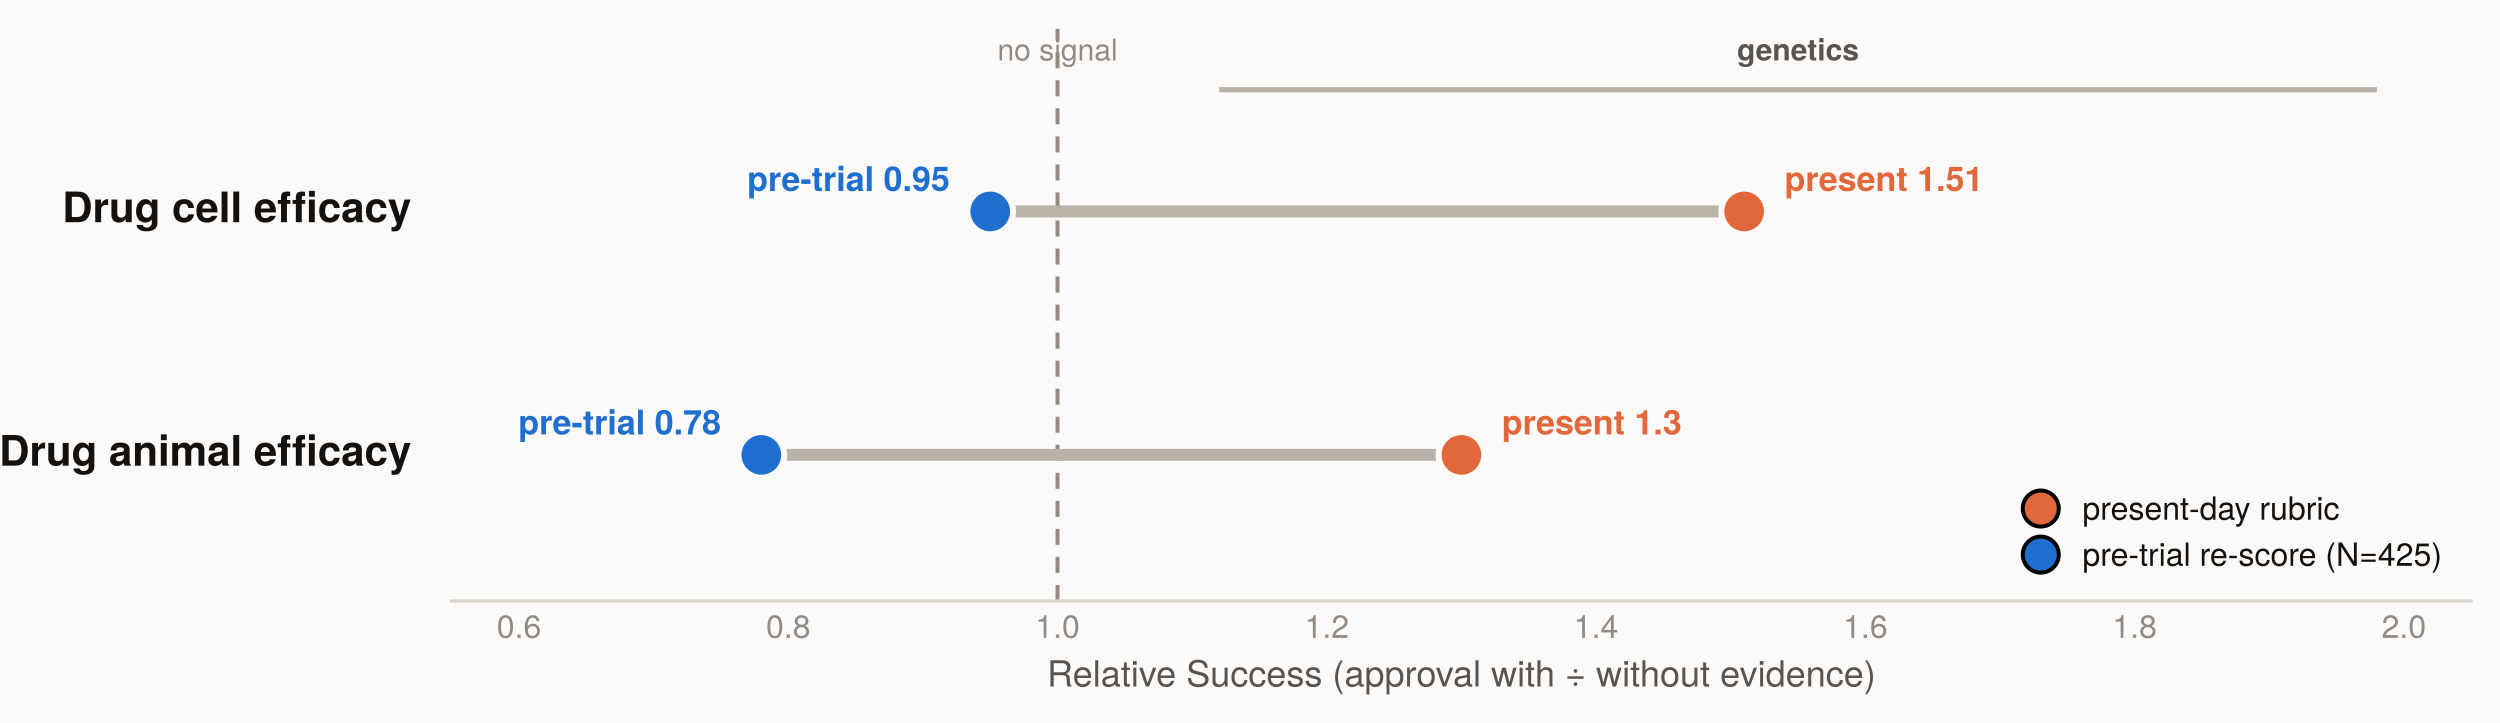
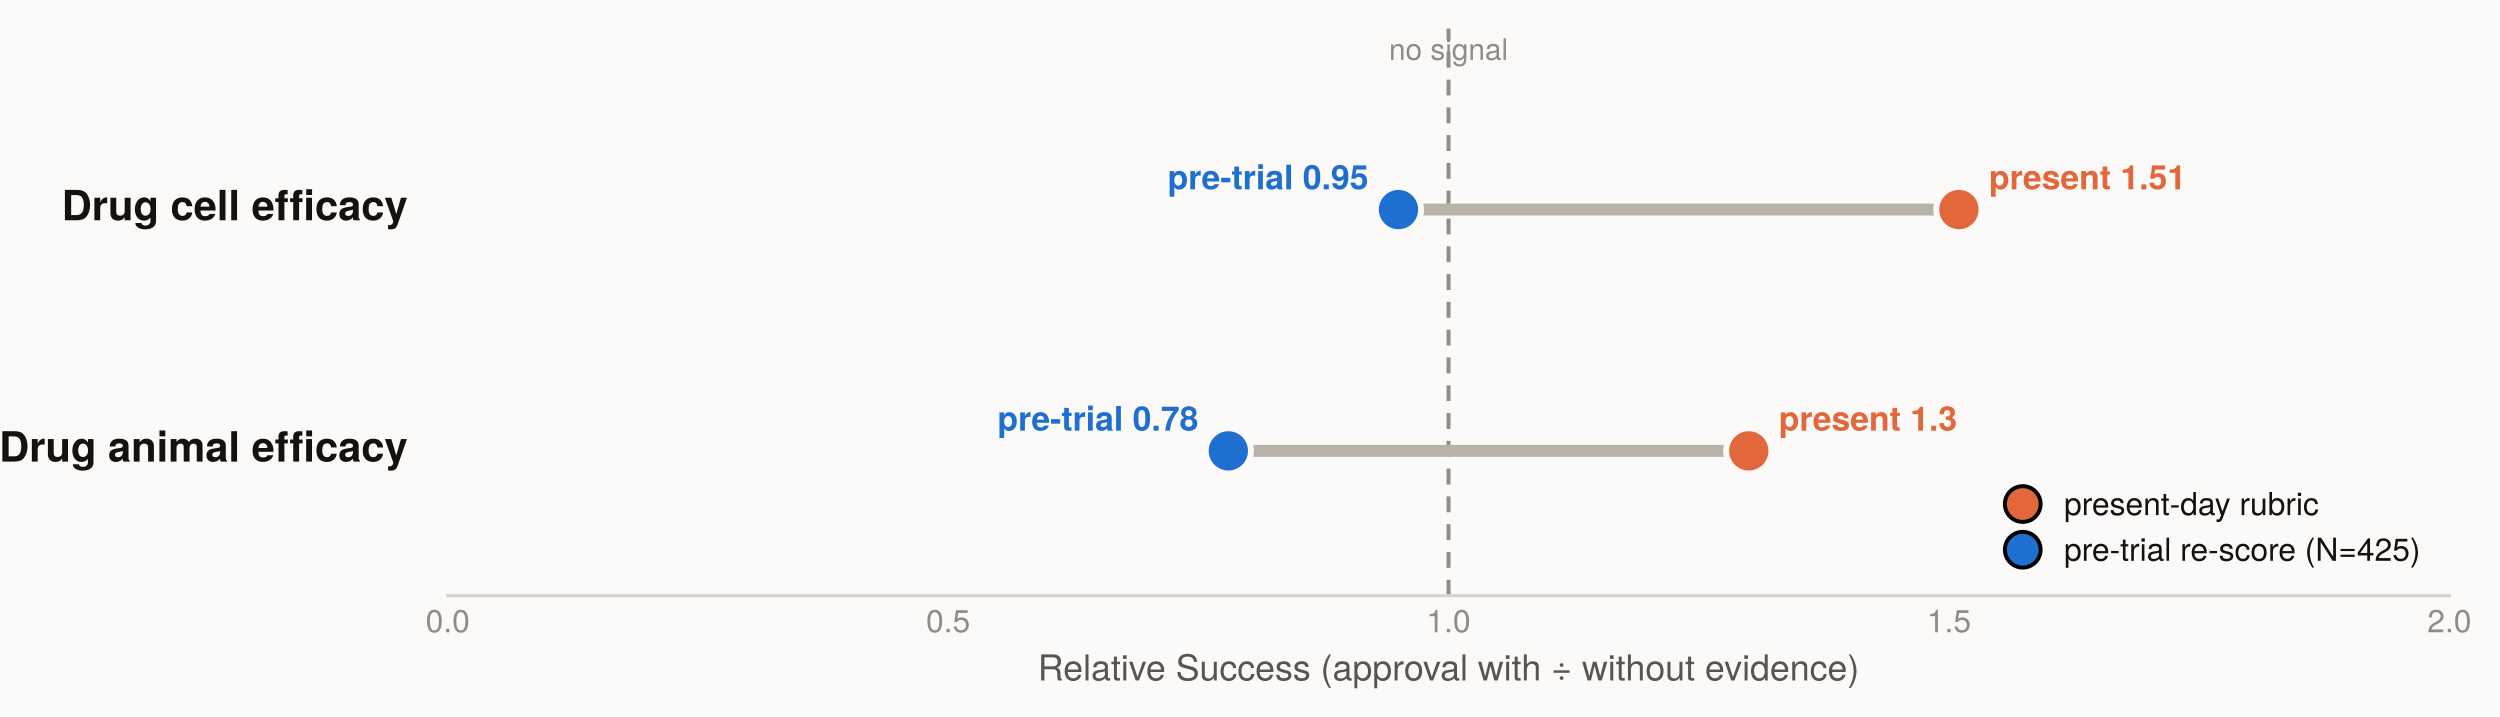
- <svg xmlns="http://www.w3.org/2000/svg" xmlns:xlink="http://www.w3.org/1999/xlink" width="624.193pt" height="180.388pt" viewBox="0 0 624.193 180.388" version="1.1">
+ <svg xmlns="http://www.w3.org/2000/svg" xmlns:xlink="http://www.w3.org/1999/xlink" width="629.752pt" height="180.388pt" viewBox="0 0 629.752 180.388" version="1.1">
  <defs>
    <style type="text/css">*{stroke-linejoin: round; stroke-linecap: butt}</style>
  </defs>
  <g id="figure_1">
    <g id="patch_1">
-       <path d="M 0 180.388  L 624.193 180.388  L 624.193 0  L 0 0  z " style="fill: #fbfaf8" />
+       <path d="M 0 180.388  L 629.752 180.388  L 629.752 0  L 0 0  z " style="fill: #fbfaf8" />
    </g>
    <g id="axes_1">
      <g id="patch_2">
        <path d="M 112.777 150.048  L 616.993 150.048  L 616.993 7.2  L 112.777 7.2  z " style="fill: #fbfaf8" />
      </g>
      <g id="line2d_1">
-         <path d="M 264.042 150.048  L 264.042 7.2  " clip-path="url(#p54d67397f1)" style="fill: none; stroke-dasharray: 4,3; stroke-dashoffset: 0; stroke: #938b82" />
-       </g>
-       <g id="line2d_2">
-         <path d="M 304.379 22.397  L 593.463 22.397  " clip-path="url(#p54d67397f1)" style="fill: none; stroke: #b9b2a8; stroke-width: 1.3" />
+         <path d="M 364.885 150.048  L 364.885 7.2  " clip-path="url(#pdb05d48240)" style="fill: none; stroke-dasharray: 4,3; stroke-dashoffset: 0; stroke: #938b82" />
      </g>
      <g id="matplotlib.axis_1">
        <g id="xtick_1">
-           <g id="line2d_3" />
+           <g id="line2d_2" />
          <g id="text_1">
-             <text style="font-size: 8px; font-family: 'Helvetica Neue'; text-anchor: middle; fill: #938b82" x="129.584" y="159.261" transform="rotate(-0 129.5841 159.2605)">0.6</text>
+             <text style="font-size: 8px; font-family: 'Helvetica Neue'; text-anchor: middle; fill: #938b82" x="112.777" y="159.261" transform="rotate(-0 112.7769 159.2605)">0.0</text>
          </g>
        </g>
        <g id="xtick_2">
-           <g id="line2d_4" />
+           <g id="line2d_3" />
          <g id="text_2">
-             <text style="font-size: 8px; font-family: 'Helvetica Neue'; text-anchor: middle; fill: #938b82" x="196.813" y="159.261" transform="rotate(-0 196.8129 159.2605)">0.8</text>
+             <text style="font-size: 8px; font-family: 'Helvetica Neue'; text-anchor: middle; fill: #938b82" x="238.831" y="159.261" transform="rotate(-0 238.8309 159.2605)">0.5</text>
          </g>
        </g>
        <g id="xtick_3">
-           <g id="line2d_5" />
+           <g id="line2d_4" />
          <g id="text_3">
-             <text style="font-size: 8px; font-family: 'Helvetica Neue'; text-anchor: middle; fill: #938b82" x="264.042" y="159.261" transform="rotate(-0 264.0417 159.2605)">1.0</text>
+             <text style="font-size: 8px; font-family: 'Helvetica Neue'; text-anchor: middle; fill: #938b82" x="364.885" y="159.261" transform="rotate(-0 364.8849 159.2605)">1.0</text>
          </g>
        </g>
        <g id="xtick_4">
-           <g id="line2d_6" />
+           <g id="line2d_5" />
          <g id="text_4">
-             <text style="font-size: 8px; font-family: 'Helvetica Neue'; text-anchor: middle; fill: #938b82" x="331.27" y="159.261" transform="rotate(-0 331.2705 159.2605)">1.2</text>
+             <text style="font-size: 8px; font-family: 'Helvetica Neue'; text-anchor: middle; fill: #938b82" x="490.939" y="159.261" transform="rotate(-0 490.9389 159.2605)">1.5</text>
          </g>
        </g>
        <g id="xtick_5">
-           <g id="line2d_7" />
+           <g id="line2d_6" />
          <g id="text_5">
-             <text style="font-size: 8px; font-family: 'Helvetica Neue'; text-anchor: middle; fill: #938b82" x="398.499" y="159.261" transform="rotate(-0 398.4993 159.2605)">1.4</text>
+             <text style="font-size: 8px; font-family: 'Helvetica Neue'; text-anchor: middle; fill: #938b82" x="616.993" y="159.261" transform="rotate(-0 616.9929 159.2605)">2.0</text>
          </g>
        </g>
-         <g id="xtick_6">
-           <g id="line2d_8" />
-           <g id="text_6">
-             <text style="font-size: 8px; font-family: 'Helvetica Neue'; text-anchor: middle; fill: #938b82" x="465.728" y="159.261" transform="rotate(-0 465.7281 159.2605)">1.6</text>
-           </g>
-         </g>
-         <g id="xtick_7">
-           <g id="line2d_9" />
-           <g id="text_7">
-             <text style="font-size: 8px; font-family: 'Helvetica Neue'; text-anchor: middle; fill: #938b82" x="532.957" y="159.261" transform="rotate(-0 532.9569 159.2605)">1.8</text>
-           </g>
-         </g>
-         <g id="xtick_8">
-           <g id="line2d_10" />
-           <g id="text_8">
-             <text style="font-size: 8px; font-family: 'Helvetica Neue'; text-anchor: middle; fill: #938b82" x="600.186" y="159.261" transform="rotate(-0 600.1857 159.2605)">2.0</text>
-           </g>
-         </g>
-         <g id="text_9">
+         <g id="text_6">
          <text style="font-size: 9px; font-family: 'Helvetica Neue'; text-anchor: middle; fill: #5b544e" x="364.885" y="171.415" transform="rotate(-0 364.8849 171.4152)">Relative Success (approval with ÷ without evidence)</text>
        </g>
      </g>
      <g id="matplotlib.axis_2" />
-       <g id="line2d_11">
-         <path d="M 247.234 52.79  L 435.475 52.79  " clip-path="url(#p54d67397f1)" style="fill: none; stroke: #b9b2a8; stroke-width: 3; stroke-linecap: round" />
+       <g id="line2d_7">
+         <path d="M 352.279 52.79  L 493.46 52.79  " clip-path="url(#pdb05d48240)" style="fill: none; stroke: #b9b2a8; stroke-width: 3; stroke-linecap: round" />
      </g>
-       <g id="line2d_12">
-         <path d="M 190.09 113.576  L 364.885 113.576  " clip-path="url(#p54d67397f1)" style="fill: none; stroke: #b9b2a8; stroke-width: 3; stroke-linecap: round" />
+       <g id="line2d_8">
+         <path d="M 309.421 113.576  L 440.517 113.576  " clip-path="url(#pdb05d48240)" style="fill: none; stroke: #b9b2a8; stroke-width: 3; stroke-linecap: round" />
      </g>
      <g id="patch_3">
        <path d="M 112.777 150.048  L 616.993 150.048  " style="fill: none; stroke: #d8d3cb; stroke-width: 0.8; stroke-linejoin: miter; stroke-linecap: square" />
      </g>
      <g id="PathCollection_1">
        <defs>
-           <path id="ma4402ba1ae" d="M 0 5.701  C 1.512 5.701 2.962 5.1 4.031 4.031  C 5.1 2.962 5.701 1.512 5.701 0  C 5.701 -1.512 5.1 -2.962 4.031 -4.031  C 2.962 -5.1 1.512 -5.701 0 -5.701  C -1.512 -5.701 -2.962 -5.1 -4.031 -4.031  C -5.1 -2.962 -5.701 -1.512 -5.701 0  C -5.701 1.512 -5.1 2.962 -4.031 4.031  C -2.962 5.1 -1.512 5.701 0 5.701  z " style="stroke: #fbfaf8; stroke-width: 1.5" />
+           <path id="md3e5da3e78" d="M 0 5.701  C 1.512 5.701 2.962 5.1 4.031 4.031  C 5.1 2.962 5.701 1.512 5.701 0  C 5.701 -1.512 5.1 -2.962 4.031 -4.031  C 2.962 -5.1 1.512 -5.701 0 -5.701  C -1.512 -5.701 -2.962 -5.1 -4.031 -4.031  C -5.1 -2.962 -5.701 -1.512 -5.701 0  C -5.701 1.512 -5.1 2.962 -4.031 4.031  C -2.962 5.1 -1.512 5.701 0 5.701  z " style="stroke: #fbfaf8; stroke-width: 1.5" />
        </defs>
-         <g clip-path="url(#p54d67397f1)">
-           <use xlink:href="#ma4402ba1ae" x="435.475" y="52.79" style="fill: #e2673a; stroke: #fbfaf8; stroke-width: 1.5" />
+         <g clip-path="url(#pdb05d48240)">
+           <use xlink:href="#md3e5da3e78" x="493.46" y="52.79" style="fill: #e2673a; stroke: #fbfaf8; stroke-width: 1.5" />
        </g>
      </g>
      <g id="PathCollection_2">
        <defs>
-           <path id="m525ee330f5" d="M 0 5.701  C 1.512 5.701 2.962 5.1 4.031 4.031  C 5.1 2.962 5.701 1.512 5.701 0  C 5.701 -1.512 5.1 -2.962 4.031 -4.031  C 2.962 -5.1 1.512 -5.701 0 -5.701  C -1.512 -5.701 -2.962 -5.1 -4.031 -4.031  C -5.1 -2.962 -5.701 -1.512 -5.701 0  C -5.701 1.512 -5.1 2.962 -4.031 4.031  C -2.962 5.1 -1.512 5.701 0 5.701  z " style="stroke: #fbfaf8; stroke-width: 1.5" />
+           <path id="m03e76d97c1" d="M 0 5.701  C 1.512 5.701 2.962 5.1 4.031 4.031  C 5.1 2.962 5.701 1.512 5.701 0  C 5.701 -1.512 5.1 -2.962 4.031 -4.031  C 2.962 -5.1 1.512 -5.701 0 -5.701  C -1.512 -5.701 -2.962 -5.1 -4.031 -4.031  C -5.1 -2.962 -5.701 -1.512 -5.701 0  C -5.701 1.512 -5.1 2.962 -4.031 4.031  C -2.962 5.1 -1.512 5.701 0 5.701  z " style="stroke: #fbfaf8; stroke-width: 1.5" />
        </defs>
-         <g clip-path="url(#p54d67397f1)">
-           <use xlink:href="#m525ee330f5" x="247.234" y="52.79" style="fill: #1f6fd0; stroke: #fbfaf8; stroke-width: 1.5" />
+         <g clip-path="url(#pdb05d48240)">
+           <use xlink:href="#m03e76d97c1" x="352.279" y="52.79" style="fill: #1f6fd0; stroke: #fbfaf8; stroke-width: 1.5" />
+         </g>
+       </g>
+       <g id="text_7">
+         <text style="font-weight: 700; font-size: 8.5px; font-family: 'Helvetica Neue'; text-anchor: start; fill: #e2673a" x="501.023" y="47.693" transform="rotate(-0 501.0232 47.6928)">present 1.51</text>
+       </g>
+       <g id="text_8">
+         <text style="font-weight: 700; font-size: 8.5px; font-family: 'Helvetica Neue'; text-anchor: end; fill: #1f6fd0" x="344.716" y="47.693" transform="rotate(-0 344.7163 47.6928)">pre-trial 0.95</text>
+       </g>
+       <g id="text_9">
+         <text style="font-weight: 700; font-size: 10.5px; font-family: 'Helvetica Neue'; text-anchor: end; fill: #14110f" x="102.693" y="55.483" transform="rotate(-0 102.6926 55.48287)">Drug cell efficacy</text>
+       </g>
+       <g id="PathCollection_3">
+         <g clip-path="url(#pdb05d48240)">
+           <use xlink:href="#md3e5da3e78" x="440.517" y="113.576" style="fill: #e2673a; stroke: #fbfaf8; stroke-width: 1.5" />
+         </g>
+       </g>
+       <g id="PathCollection_4">
+         <g clip-path="url(#pdb05d48240)">
+           <use xlink:href="#m03e76d97c1" x="309.421" y="113.576" style="fill: #1f6fd0; stroke: #fbfaf8; stroke-width: 1.5" />
        </g>
      </g>
      <g id="text_10">
-         <text style="font-weight: 700; font-size: 8.5px; font-family: 'Helvetica Neue'; text-anchor: start; fill: #e2673a" x="445.559" y="47.693" transform="rotate(-0 445.5595 47.6928)">present 1.51</text>
+         <text style="font-weight: 700; font-size: 8.5px; font-family: 'Helvetica Neue'; text-anchor: start; fill: #e2673a" x="448.081" y="108.479" transform="rotate(-0 448.0805 108.4792)">present 1.3</text>
      </g>
      <g id="text_11">
-         <text style="font-weight: 700; font-size: 8.5px; font-family: 'Helvetica Neue'; text-anchor: end; fill: #1f6fd0" x="237.15" y="47.693" transform="rotate(-0 237.1502 47.6928)">pre-trial 0.95</text>
+         <text style="font-weight: 700; font-size: 8.5px; font-family: 'Helvetica Neue'; text-anchor: end; fill: #1f6fd0" x="301.858" y="108.479" transform="rotate(-0 301.8579 108.4792)">pre-trial 0.78</text>
      </g>
      <g id="text_12">
-         <text style="font-weight: 700; font-size: 10.5px; font-family: 'Helvetica Neue'; text-anchor: end; fill: #14110f" x="102.693" y="55.483" transform="rotate(-0 102.6926 55.48287)">Drug cell efficacy</text>
-       </g>
-       <g id="PathCollection_3">
-         <g clip-path="url(#p54d67397f1)">
-           <use xlink:href="#ma4402ba1ae" x="364.885" y="113.576" style="fill: #e2673a; stroke: #fbfaf8; stroke-width: 1.5" />
-         </g>
-       </g>
-       <g id="PathCollection_4">
-         <g clip-path="url(#p54d67397f1)">
-           <use xlink:href="#m525ee330f5" x="190.09" y="113.576" style="fill: #1f6fd0; stroke: #fbfaf8; stroke-width: 1.5" />
-         </g>
+         <text style="font-weight: 700; font-size: 10.5px; font-family: 'Helvetica Neue'; text-anchor: end; fill: #14110f" x="102.693" y="116.269" transform="rotate(-0 102.6926 116.2693)">Drug animal efficacy</text>
      </g>
      <g id="text_13">
-         <text style="font-weight: 700; font-size: 8.5px; font-family: 'Helvetica Neue'; text-anchor: start; fill: #e2673a" x="374.969" y="108.479" transform="rotate(-0 374.9692 108.4792)">present 1.3</text>
-       </g>
-       <g id="text_14">
-         <text style="font-weight: 700; font-size: 8.5px; font-family: 'Helvetica Neue'; text-anchor: end; fill: #1f6fd0" x="180.006" y="108.479" transform="rotate(-0 180.0057 108.4792)">pre-trial 0.78</text>
-       </g>
-       <g id="text_15">
-         <text style="font-weight: 700; font-size: 10.5px; font-family: 'Helvetica Neue'; text-anchor: end; fill: #14110f" x="102.693" y="116.269" transform="rotate(-0 102.6926 116.2693)">Drug animal efficacy</text>
-       </g>
-       <g id="text_16">
-         <text style="font-size: 7.5px; font-family: 'Helvetica Neue'; text-anchor: middle; fill: #938b82" x="264.042" y="15.102" transform="rotate(-0 264.0417 15.10223)">no signal</text>
-       </g>
-       <g id="text_17">
-         <text style="font-weight: 700; font-size: 7.5px; font-family: 'Helvetica Neue'; text-anchor: middle; fill: #5b544e" x="448.921" y="15.102" transform="rotate(-0 448.9209 15.10223)">genetics</text>
+         <text style="font-size: 7.5px; font-family: 'Helvetica Neue'; text-anchor: middle; fill: #938b82" x="364.885" y="15.102" transform="rotate(-0 364.8849 15.10223)">no signal</text>
      </g>
      <g id="legend_1">
        <g id="patch_4">
          <path d="M 499.932 146.048  L 611.393 146.048  Q 612.993 146.048 612.993 144.448  L 612.993 122.456  Q 612.993 120.856 611.393 120.856  L 499.932 120.856  Q 498.332 120.856 498.332 122.456  L 498.332 144.448  Q 498.332 146.048 499.932 146.048  z " style="fill: #fbfaf8" />
        </g>
-         <g id="line2d_13">
+         <g id="line2d_9">
          <path d="M 501.532 126.968  L 509.532 126.968  L 517.532 126.968  " style="fill: none; stroke: #000000; stroke-opacity: 0; stroke-width: 1.5; stroke-linecap: square" />
          <defs>
-             <path id="m7f1bcdc5b8" d="M 0 4.5  C 1.193 4.5 2.338 4.026 3.182 3.182  C 4.026 2.338 4.5 1.193 4.5 0  C 4.5 -1.193 4.026 -2.338 3.182 -3.182  C 2.338 -4.026 1.193 -4.5 0 -4.5  C -1.193 -4.5 -2.338 -4.026 -3.182 -3.182  C -4.026 -2.338 -4.5 -1.193 -4.5 0  C -4.5 1.193 -4.026 2.338 -3.182 3.182  C -2.338 4.026 -1.193 4.5 0 4.5  z " style="stroke: #000000" />
+             <path id="m2ff3cb493b" d="M 0 4.5  C 1.193 4.5 2.338 4.026 3.182 3.182  C 4.026 2.338 4.5 1.193 4.5 0  C 4.5 -1.193 4.026 -2.338 3.182 -3.182  C 2.338 -4.026 1.193 -4.5 0 -4.5  C -1.193 -4.5 -2.338 -4.026 -3.182 -3.182  C -4.026 -2.338 -4.5 -1.193 -4.5 0  C -4.5 1.193 -4.026 2.338 -3.182 3.182  C -2.338 4.026 -1.193 4.5 0 4.5  z " style="stroke: #000000" />
          </defs>
          <g>
-             <use xlink:href="#m7f1bcdc5b8" x="509.532" y="126.968" style="fill: #e2673a; stroke: #000000" />
+             <use xlink:href="#m2ff3cb493b" x="509.532" y="126.968" style="fill: #e2673a; stroke: #000000" />
          </g>
        </g>
-         <g id="text_18">
+         <g id="text_14">
          <text style="font-size: 8px; font-family: 'Helvetica Neue'; text-anchor: start; fill: #14110f" x="519.932" y="129.768" transform="rotate(-0 519.9316 129.768)">present-day rubric</text>
        </g>
-         <g id="line2d_14">
+         <g id="line2d_10">
          <path d="M 501.532 138.472  L 509.532 138.472  L 517.532 138.472  " style="fill: none; stroke: #000000; stroke-opacity: 0; stroke-width: 1.5; stroke-linecap: square" />
          <defs>
-             <path id="m4af21d6d53" d="M 0 4.5  C 1.193 4.5 2.338 4.026 3.182 3.182  C 4.026 2.338 4.5 1.193 4.5 0  C 4.5 -1.193 4.026 -2.338 3.182 -3.182  C 2.338 -4.026 1.193 -4.5 0 -4.5  C -1.193 -4.5 -2.338 -4.026 -3.182 -3.182  C -4.026 -2.338 -4.5 -1.193 -4.5 0  C -4.5 1.193 -4.026 2.338 -3.182 3.182  C -2.338 4.026 -1.193 4.5 0 4.5  z " style="stroke: #000000" />
+             <path id="m5015caebc0" d="M 0 4.5  C 1.193 4.5 2.338 4.026 3.182 3.182  C 4.026 2.338 4.5 1.193 4.5 0  C 4.5 -1.193 4.026 -2.338 3.182 -3.182  C 2.338 -4.026 1.193 -4.5 0 -4.5  C -1.193 -4.5 -2.338 -4.026 -3.182 -3.182  C -4.026 -2.338 -4.5 -1.193 -4.5 0  C -4.5 1.193 -4.026 2.338 -3.182 3.182  C -2.338 4.026 -1.193 4.5 0 4.5  z " style="stroke: #000000" />
          </defs>
          <g>
-             <use xlink:href="#m4af21d6d53" x="509.532" y="138.472" style="fill: #1f6fd0; stroke: #000000" />
+             <use xlink:href="#m5015caebc0" x="509.532" y="138.472" style="fill: #1f6fd0; stroke: #000000" />
          </g>
        </g>
-         <g id="text_19">
+         <g id="text_15">
          <text style="font-size: 8px; font-family: 'Helvetica Neue'; text-anchor: start; fill: #14110f" x="519.932" y="141.272" transform="rotate(-0 519.9316 141.2717)">pre-trial re-score (N=425)</text>
        </g>
      </g>
    </g>
  </g>
  <defs>
-     <clipPath id="p54d67397f1">
+     <clipPath id="pdb05d48240">
      <rect x="112.777" y="7.2" width="504.216" height="142.848" />
    </clipPath>
  </defs>
</svg>
